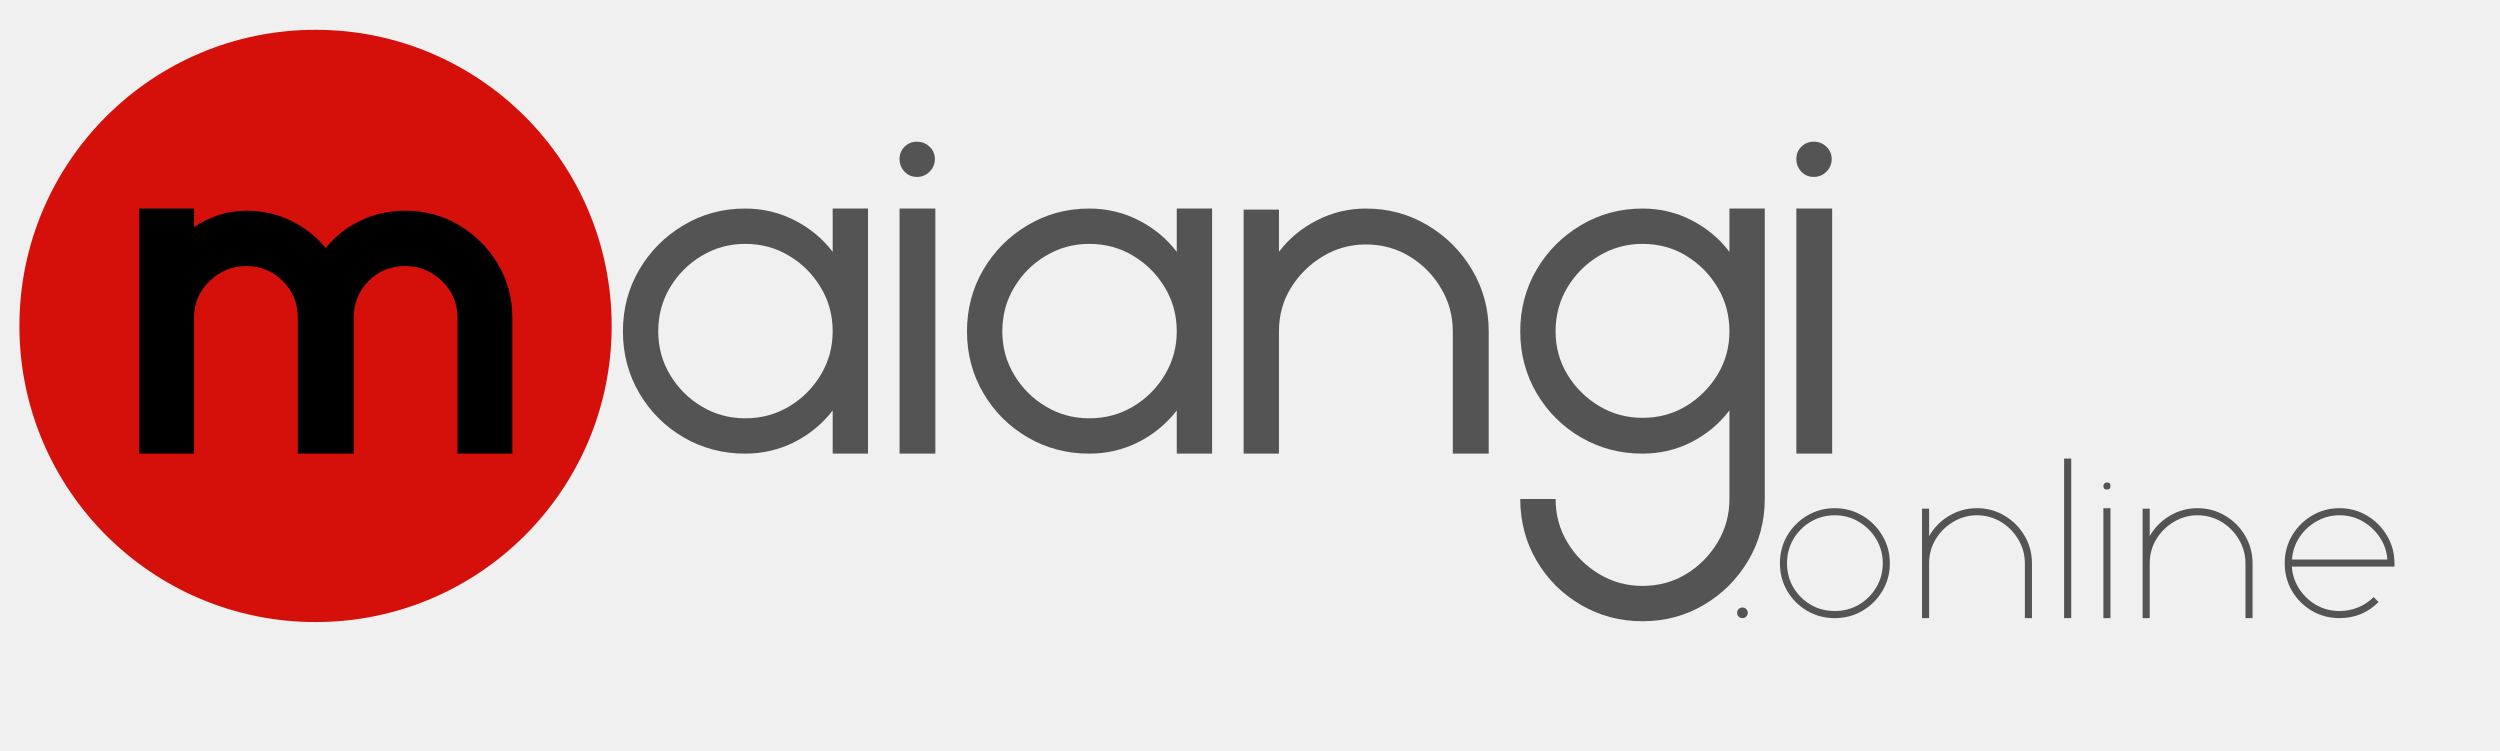
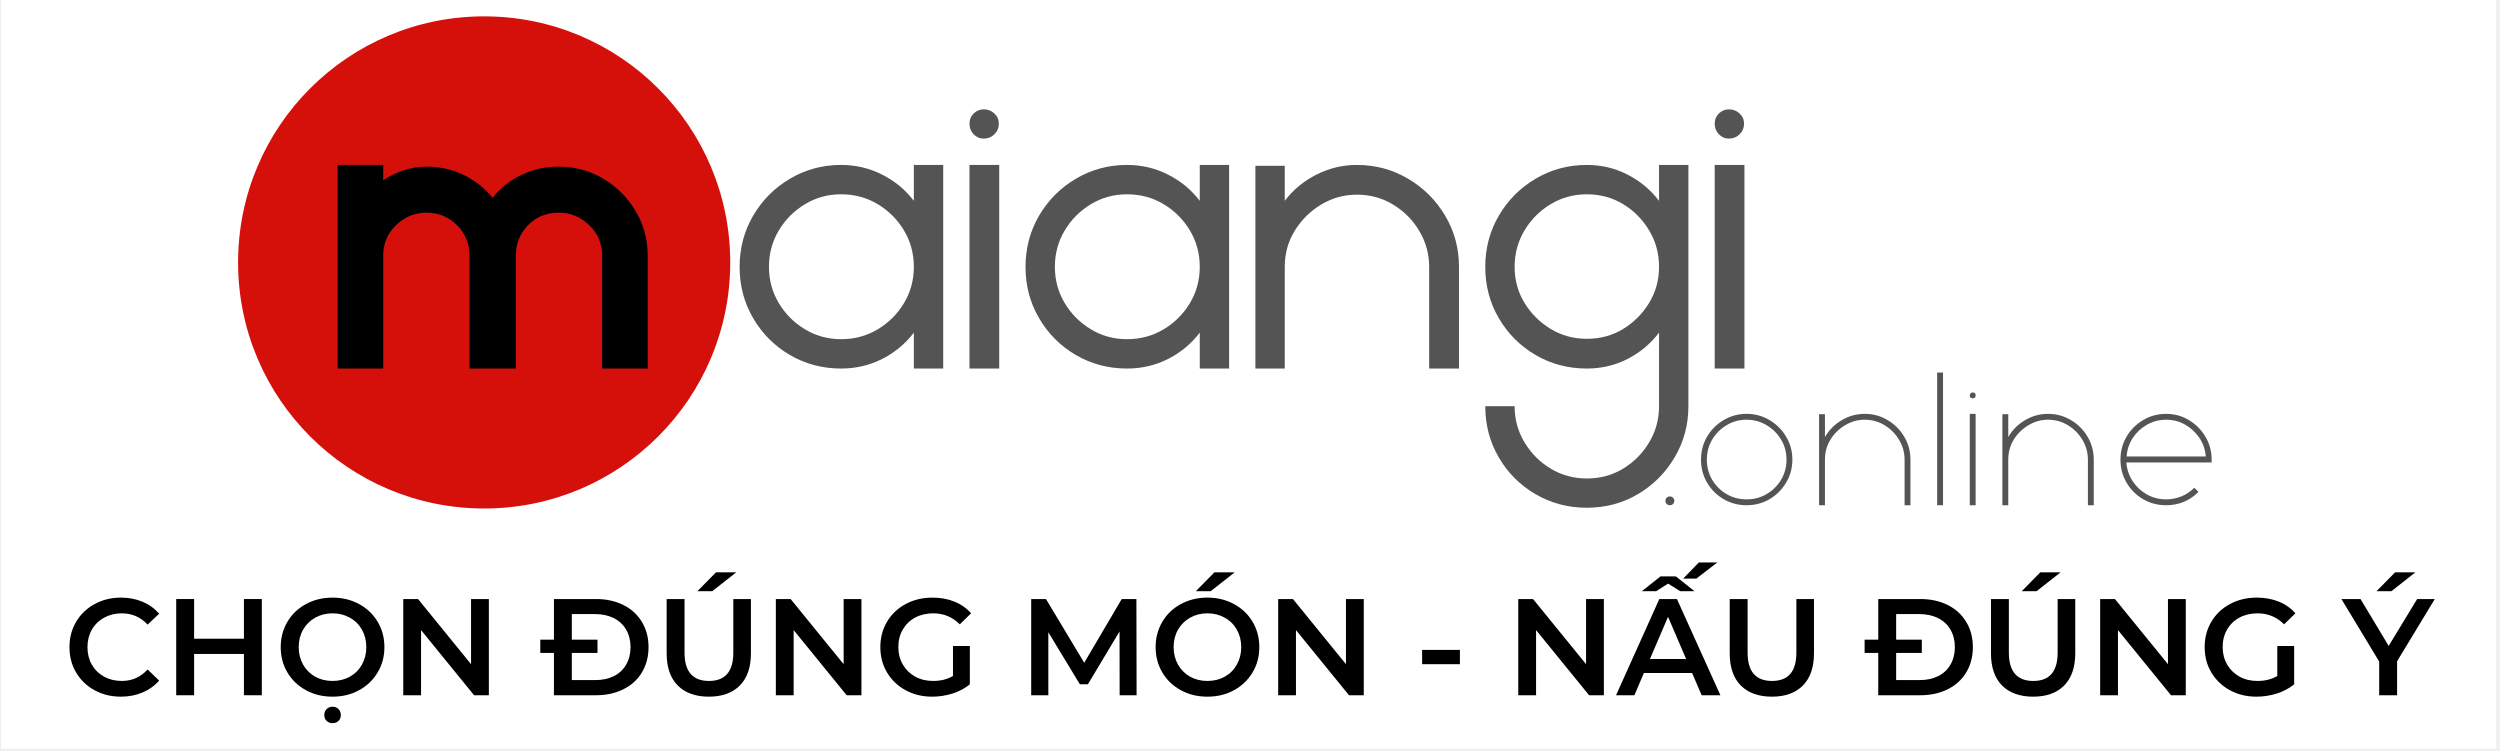
<svg xmlns="http://www.w3.org/2000/svg" width="550" zoomAndPan="magnify" viewBox="0 0 412.5 123.75" height="165" preserveAspectRatio="xMidYMid meet" version="1.0">
  <defs>
    <g />
-     <clipPath id="7dcac42379">
-       <path d="M 0.203 0.918 L 97.977 0.918 L 97.977 98.691 L 0.203 98.691 Z M 0.203 0.918 " clip-rule="nonzero" />
+     <clipPath id="c93ada3347">
+       <path d="M 0.168 0 L 411.836 0 L 411.836 123.5 L 0.168 123.5 Z M 0.168 0 " clip-rule="nonzero" />
    </clipPath>
-     <clipPath id="c4f050936b">
-       <rect x="0" width="397" y="0" height="109" />
+     <clipPath id="366bb6f603">
+       <path d="M 0.285 0.699 L 81.531 0.699 L 81.531 81.945 L 0.285 81.945 Z M 0.285 0.699 " clip-rule="nonzero" />
+     </clipPath>
+     <clipPath id="1cf67e7ee1">
+       <rect x="0" width="330" y="0" height="90" />
    </clipPath>
  </defs>
-   <g transform="matrix(1, 0, 0, 1, 3, 4)">
-     <g clip-path="url(#c4f050936b)">
-       <g clip-path="url(#7dcac42379)">
-         <path fill="#d5100a" d="M 49.066 0.918 C 22.07 0.918 0.203 22.785 0.203 49.781 C 0.203 76.773 22.07 98.641 49.066 98.641 C 76.059 98.641 97.926 76.773 97.926 49.781 C 97.926 22.785 76.059 0.918 49.066 0.918 Z M 49.066 0.918 " fill-opacity="1" fill-rule="nonzero" />
-       </g>
-       <g fill="#545454" fill-opacity="1">
-         <g transform="translate(282.4532, 97.99037)">
-           <g>
-             <path d="M 1.172 -0.891 C 1.172 -1.129 1.254 -1.332 1.422 -1.5 C 1.586 -1.664 1.801 -1.75 2.062 -1.75 C 2.301 -1.75 2.504 -1.664 2.672 -1.5 C 2.836 -1.332 2.922 -1.129 2.922 -0.891 C 2.922 -0.629 2.836 -0.414 2.672 -0.25 C 2.504 -0.082 2.301 0 2.062 0 C 1.801 0 1.586 -0.082 1.422 -0.25 C 1.254 -0.414 1.172 -0.629 1.172 -0.891 Z M 1.172 -0.891 " />
-           </g>
-         </g>
-       </g>
-       <g fill="#545454" fill-opacity="1">
-         <g transform="translate(289.5147, 97.99037)">
-           <g>
-             <path d="M 10.219 -18.141 C 11.883 -18.141 13.406 -17.727 14.781 -16.906 C 16.164 -16.094 17.266 -14.992 18.078 -13.609 C 18.898 -12.234 19.312 -10.711 19.312 -9.047 C 19.312 -7.379 18.898 -5.859 18.078 -4.484 C 17.266 -3.109 16.164 -2.016 14.781 -1.203 C 13.406 -0.398 11.883 0 10.219 0 C 8.551 0 7.031 -0.398 5.656 -1.203 C 4.281 -2.016 3.188 -3.109 2.375 -4.484 C 1.57 -5.859 1.172 -7.379 1.172 -9.047 C 1.172 -10.711 1.57 -12.234 2.375 -13.609 C 3.188 -14.992 4.281 -16.094 5.656 -16.906 C 7.031 -17.727 8.551 -18.141 10.219 -18.141 Z M 10.219 -1.172 C 11.676 -1.172 13.004 -1.52 14.203 -2.219 C 15.398 -2.926 16.352 -3.875 17.062 -5.062 C 17.781 -6.258 18.141 -7.586 18.141 -9.047 C 18.141 -10.504 17.781 -11.832 17.062 -13.031 C 16.352 -14.227 15.398 -15.18 14.203 -15.891 C 13.004 -16.609 11.676 -16.969 10.219 -16.969 C 8.758 -16.969 7.43 -16.609 6.234 -15.891 C 5.047 -15.18 4.098 -14.227 3.391 -13.031 C 2.691 -11.832 2.344 -10.504 2.344 -9.047 C 2.344 -7.586 2.691 -6.258 3.391 -5.062 C 4.098 -3.875 5.047 -2.926 6.234 -2.219 C 7.43 -1.52 8.758 -1.172 10.219 -1.172 Z M 10.219 -1.172 " />
-           </g>
-         </g>
-       </g>
-       <g fill="#545454" fill-opacity="1">
-         <g transform="translate(312.9612, 97.99037)">
-           <g>
-             <path d="M 10.219 -18.141 C 11.883 -18.141 13.406 -17.727 14.781 -16.906 C 16.164 -16.094 17.266 -14.992 18.078 -13.609 C 18.898 -12.234 19.312 -10.711 19.312 -9.047 L 19.312 0 L 18.141 0 L 18.141 -9.047 C 18.141 -10.453 17.781 -11.758 17.062 -12.969 C 16.352 -14.176 15.398 -15.145 14.203 -15.875 C 13.004 -16.602 11.676 -16.969 10.219 -16.969 C 8.844 -16.969 7.551 -16.609 6.344 -15.891 C 5.133 -15.18 4.164 -14.227 3.438 -13.031 C 2.707 -11.832 2.344 -10.504 2.344 -9.047 L 2.344 0 L 1.172 0 L 1.172 -18.062 L 2.344 -18.062 L 2.344 -13.531 C 3.145 -14.938 4.25 -16.055 5.656 -16.891 C 7.062 -17.723 8.582 -18.141 10.219 -18.141 Z M 10.219 -18.141 " />
-           </g>
-         </g>
-       </g>
-       <g fill="#545454" fill-opacity="1">
-         <g transform="translate(336.4076, 97.99037)">
-           <g>
-             <path d="M 2.344 -26.328 L 2.344 0 L 1.172 0 L 1.172 -26.328 Z M 2.344 -26.328 " />
-           </g>
-         </g>
-       </g>
-       <g fill="#545454" fill-opacity="1">
-         <g transform="translate(342.884, 97.99037)">
-           <g>
-             <path d="M 1.172 0 L 1.172 -18.141 L 2.344 -18.141 L 2.344 0 Z M 1.75 -21.219 C 1.363 -21.219 1.172 -21.414 1.172 -21.812 C 1.172 -21.969 1.227 -22.102 1.344 -22.219 C 1.457 -22.332 1.594 -22.391 1.75 -22.391 C 2.145 -22.391 2.344 -22.195 2.344 -21.812 C 2.344 -21.414 2.145 -21.219 1.75 -21.219 Z M 1.75 -21.219 " />
-           </g>
-         </g>
-       </g>
-       <g fill="#545454" fill-opacity="1">
-         <g transform="translate(349.3604, 97.99037)">
-           <g>
-             <path d="M 10.219 -18.141 C 11.883 -18.141 13.406 -17.727 14.781 -16.906 C 16.164 -16.094 17.266 -14.992 18.078 -13.609 C 18.898 -12.234 19.312 -10.711 19.312 -9.047 L 19.312 0 L 18.141 0 L 18.141 -9.047 C 18.141 -10.453 17.781 -11.758 17.062 -12.969 C 16.352 -14.176 15.398 -15.145 14.203 -15.875 C 13.004 -16.602 11.676 -16.969 10.219 -16.969 C 8.844 -16.969 7.551 -16.609 6.344 -15.891 C 5.133 -15.18 4.164 -14.227 3.438 -13.031 C 2.707 -11.832 2.344 -10.504 2.344 -9.047 L 2.344 0 L 1.172 0 L 1.172 -18.062 L 2.344 -18.062 L 2.344 -13.531 C 3.145 -14.938 4.25 -16.055 5.656 -16.891 C 7.062 -17.723 8.582 -18.141 10.219 -18.141 Z M 10.219 -18.141 " />
-           </g>
-         </g>
-       </g>
-       <g fill="#545454" fill-opacity="1">
-         <g transform="translate(372.8069, 97.99037)">
-           <g>
-             <path d="M 10.219 -18.141 C 11.883 -18.141 13.398 -17.727 14.766 -16.906 C 16.129 -16.094 17.223 -14.992 18.047 -13.609 C 18.867 -12.234 19.281 -10.711 19.281 -9.047 L 19.281 -8.5 L 2.344 -8.5 C 2.445 -7.125 2.863 -5.883 3.594 -4.781 C 4.32 -3.676 5.266 -2.797 6.422 -2.141 C 7.578 -1.492 8.844 -1.172 10.219 -1.172 C 11.258 -1.172 12.266 -1.363 13.234 -1.75 C 14.211 -2.145 15.082 -2.719 15.844 -3.469 L 16.656 -2.656 C 14.883 -0.883 12.738 0 10.219 0 C 8.551 0 7.031 -0.398 5.656 -1.203 C 4.281 -2.016 3.188 -3.109 2.375 -4.484 C 1.57 -5.859 1.172 -7.379 1.172 -9.047 C 1.172 -10.711 1.57 -12.234 2.375 -13.609 C 3.188 -14.992 4.281 -16.094 5.656 -16.906 C 7.031 -17.727 8.551 -18.141 10.219 -18.141 Z M 10.219 -16.969 C 8.863 -16.969 7.609 -16.641 6.453 -15.984 C 5.297 -15.336 4.352 -14.469 3.625 -13.375 C 2.895 -12.289 2.477 -11.055 2.375 -9.672 L 18.109 -9.672 C 18.004 -11.055 17.578 -12.289 16.828 -13.375 C 16.086 -14.469 15.145 -15.336 14 -15.984 C 12.863 -16.641 11.602 -16.969 10.219 -16.969 Z M 10.219 -16.969 " />
+   <g clip-path="url(#c93ada3347)">
+     <path fill="#ffffff" d="M 0.168 0 L 411.836 0 L 411.836 123.5 L 0.168 123.5 Z M 0.168 0 " fill-opacity="1" fill-rule="nonzero" />
+     <path fill="#ffffff" d="M 0.168 0 L 411.836 0 L 411.836 123.5 L 0.168 123.5 Z M 0.168 0 " fill-opacity="1" fill-rule="nonzero" />
+   </g>
+   <g transform="matrix(1, 0, 0, 1, 39, 2)">
+     <g clip-path="url(#1cf67e7ee1)">
+       <g clip-path="url(#366bb6f603)">
+         <path fill="#d5100a" d="M 40.887 0.699 C 18.453 0.699 0.285 18.867 0.285 41.301 C 0.285 63.734 18.453 81.902 40.887 81.902 C 63.32 81.902 81.488 63.734 81.488 41.301 C 81.488 18.867 63.32 0.699 40.887 0.699 Z M 40.887 0.699 " fill-opacity="1" fill-rule="nonzero" />
+       </g>
+       <g fill="#545454" fill-opacity="1">
+         <g transform="translate(234.8267, 81.36345)">
+           <g>
+             <path d="M 0.969 -0.75 C 0.969 -0.938 1.035 -1.098 1.172 -1.234 C 1.316 -1.379 1.5 -1.453 1.719 -1.453 C 1.914 -1.453 2.082 -1.379 2.219 -1.234 C 2.363 -1.098 2.438 -0.938 2.438 -0.75 C 2.438 -0.531 2.363 -0.348 2.219 -0.203 C 2.082 -0.066 1.914 0 1.719 0 C 1.5 0 1.316 -0.066 1.172 -0.203 C 1.035 -0.348 0.969 -0.531 0.969 -0.75 Z M 0.969 -0.75 " />
+           </g>
+         </g>
+       </g>
+       <g fill="#545454" fill-opacity="1">
+         <g transform="translate(240.6947, 81.36345)">
+           <g>
+             <path d="M 8.5 -15.078 C 9.875 -15.078 11.133 -14.734 12.281 -14.047 C 13.426 -13.367 14.336 -12.457 15.016 -11.312 C 15.703 -10.164 16.047 -8.898 16.047 -7.516 C 16.047 -6.141 15.703 -4.879 15.016 -3.734 C 14.336 -2.586 13.426 -1.676 12.281 -1 C 11.133 -0.332 9.875 0 8.5 0 C 7.113 0 5.848 -0.332 4.703 -1 C 3.555 -1.676 2.645 -2.586 1.969 -3.734 C 1.301 -4.879 0.969 -6.141 0.969 -7.516 C 0.969 -8.898 1.301 -10.164 1.969 -11.312 C 2.645 -12.457 3.555 -13.367 4.703 -14.047 C 5.848 -14.734 7.113 -15.078 8.5 -15.078 Z M 8.5 -0.969 C 9.707 -0.969 10.805 -1.258 11.797 -1.844 C 12.797 -2.426 13.594 -3.211 14.188 -4.203 C 14.781 -5.203 15.078 -6.305 15.078 -7.516 C 15.078 -8.734 14.781 -9.836 14.188 -10.828 C 13.594 -11.816 12.797 -12.609 11.797 -13.203 C 10.805 -13.805 9.707 -14.109 8.5 -14.109 C 7.281 -14.109 6.176 -13.805 5.188 -13.203 C 4.195 -12.609 3.406 -11.816 2.812 -10.828 C 2.227 -9.836 1.938 -8.734 1.938 -7.516 C 1.938 -6.305 2.227 -5.203 2.812 -4.203 C 3.406 -3.211 4.195 -2.426 5.188 -1.844 C 6.176 -1.258 7.281 -0.969 8.5 -0.969 Z M 8.5 -0.969 " />
+           </g>
+         </g>
+       </g>
+       <g fill="#545454" fill-opacity="1">
+         <g transform="translate(260.1782, 81.36345)">
+           <g>
+             <path d="M 8.5 -15.078 C 9.875 -15.078 11.133 -14.734 12.281 -14.047 C 13.426 -13.367 14.336 -12.457 15.016 -11.312 C 15.703 -10.164 16.047 -8.898 16.047 -7.516 L 16.047 0 L 15.078 0 L 15.078 -7.516 C 15.078 -8.68 14.781 -9.766 14.188 -10.766 C 13.594 -11.773 12.797 -12.582 11.797 -13.188 C 10.805 -13.801 9.707 -14.109 8.5 -14.109 C 7.352 -14.109 6.273 -13.805 5.266 -13.203 C 4.266 -12.609 3.457 -11.816 2.844 -10.828 C 2.238 -9.836 1.938 -8.734 1.938 -7.516 L 1.938 0 L 0.969 0 L 0.969 -15.016 L 1.938 -15.016 L 1.938 -11.25 C 2.613 -12.414 3.535 -13.344 4.703 -14.031 C 5.867 -14.727 7.133 -15.078 8.5 -15.078 Z M 8.5 -15.078 " />
+           </g>
+         </g>
+       </g>
+       <g fill="#545454" fill-opacity="1">
+         <g transform="translate(279.6617, 81.36345)">
+           <g>
+             <path d="M 1.938 -21.891 L 1.938 0 L 0.969 0 L 0.969 -21.891 Z M 1.938 -21.891 " />
+           </g>
+         </g>
+       </g>
+       <g fill="#545454" fill-opacity="1">
+         <g transform="translate(285.0435, 81.36345)">
+           <g>
+             <path d="M 0.969 0 L 0.969 -15.078 L 1.938 -15.078 L 1.938 0 Z M 1.453 -17.641 C 1.129 -17.641 0.969 -17.801 0.969 -18.125 C 0.969 -18.25 1.016 -18.359 1.109 -18.453 C 1.211 -18.555 1.328 -18.609 1.453 -18.609 C 1.773 -18.609 1.938 -18.445 1.938 -18.125 C 1.938 -17.801 1.773 -17.641 1.453 -17.641 Z M 1.453 -17.641 " />
+           </g>
+         </g>
+       </g>
+       <g fill="#545454" fill-opacity="1">
+         <g transform="translate(290.4253, 81.36345)">
+           <g>
+             <path d="M 8.5 -15.078 C 9.875 -15.078 11.133 -14.734 12.281 -14.047 C 13.426 -13.367 14.336 -12.457 15.016 -11.312 C 15.703 -10.164 16.047 -8.898 16.047 -7.516 L 16.047 0 L 15.078 0 L 15.078 -7.516 C 15.078 -8.68 14.781 -9.766 14.188 -10.766 C 13.594 -11.773 12.797 -12.582 11.797 -13.188 C 10.805 -13.801 9.707 -14.109 8.5 -14.109 C 7.352 -14.109 6.273 -13.805 5.266 -13.203 C 4.266 -12.609 3.457 -11.816 2.844 -10.828 C 2.238 -9.836 1.938 -8.734 1.938 -7.516 L 1.938 0 L 0.969 0 L 0.969 -15.016 L 1.938 -15.016 L 1.938 -11.25 C 2.613 -12.414 3.535 -13.344 4.703 -14.031 C 5.867 -14.727 7.133 -15.078 8.5 -15.078 Z M 8.5 -15.078 " />
+           </g>
+         </g>
+       </g>
+       <g fill="#545454" fill-opacity="1">
+         <g transform="translate(309.9088, 81.36345)">
+           <g>
+             <path d="M 8.5 -15.078 C 9.875 -15.078 11.129 -14.734 12.266 -14.047 C 13.398 -13.367 14.305 -12.457 14.984 -11.312 C 15.672 -10.164 16.016 -8.898 16.016 -7.516 L 16.016 -7.062 L 1.938 -7.062 C 2.031 -5.914 2.379 -4.883 2.984 -3.969 C 3.586 -3.051 4.367 -2.32 5.328 -1.781 C 6.297 -1.238 7.352 -0.969 8.5 -0.969 C 9.363 -0.969 10.195 -1.129 11 -1.453 C 11.812 -1.773 12.531 -2.254 13.156 -2.891 L 13.844 -2.203 C 12.375 -0.734 10.594 0 8.5 0 C 7.113 0 5.848 -0.332 4.703 -1 C 3.555 -1.676 2.645 -2.586 1.969 -3.734 C 1.301 -4.879 0.969 -6.141 0.969 -7.516 C 0.969 -8.898 1.301 -10.164 1.969 -11.312 C 2.645 -12.457 3.555 -13.367 4.703 -14.047 C 5.848 -14.734 7.113 -15.078 8.5 -15.078 Z M 8.5 -14.109 C 7.375 -14.109 6.328 -13.836 5.359 -13.297 C 4.398 -12.754 3.617 -12.031 3.016 -11.125 C 2.41 -10.219 2.066 -9.191 1.984 -8.047 L 15.047 -8.047 C 14.953 -9.191 14.598 -10.219 13.984 -11.125 C 13.367 -12.031 12.586 -12.754 11.641 -13.297 C 10.691 -13.836 9.645 -14.109 8.5 -14.109 Z M 8.5 -14.109 " />
          </g>
        </g>
      </g>
      <g fill="#000000" fill-opacity="1">
-         <g transform="translate(17.36138, 70.84861)">
-           <g>
-             <path d="M 46.516 -40.078 C 49.766 -40.078 52.723 -39.281 55.391 -37.688 C 58.055 -36.094 60.188 -33.961 61.781 -31.297 C 63.375 -28.629 64.172 -25.676 64.172 -22.438 L 64.172 0 L 55.125 0 L 55.125 -22.438 C 55.125 -24.812 54.27 -26.82 52.562 -28.469 C 50.852 -30.125 48.836 -30.953 46.516 -30.953 C 44.086 -30.953 42.062 -30.125 40.438 -28.469 C 38.812 -26.82 38 -24.812 38 -22.438 L 38 0 L 28.781 0 L 28.781 -22.438 C 28.781 -24.812 27.953 -26.82 26.297 -28.469 C 24.648 -30.125 22.641 -30.953 20.266 -30.953 C 17.941 -30.953 15.926 -30.125 14.219 -28.469 C 12.508 -26.82 11.656 -24.812 11.656 -22.438 L 11.656 0 L 2.609 0 L 2.609 -40.438 L 11.656 -40.438 L 11.656 -37.391 C 12.875 -38.203 14.207 -38.852 15.656 -39.344 C 17.102 -39.832 18.641 -40.078 20.266 -40.078 C 22.93 -40.078 25.395 -39.523 27.656 -38.422 C 29.914 -37.328 31.828 -35.82 33.391 -33.906 C 34.898 -35.82 36.797 -37.328 39.078 -38.422 C 41.367 -39.523 43.848 -40.078 46.516 -40.078 Z M 46.516 -40.078 " />
-           </g>
-         </g>
-       </g>
-       <g fill="#545454" fill-opacity="1">
-         <g transform="translate(84.13175, 70.84861)">
+         <g transform="translate(14.54075, 58.8092)">
+           <g>
+             <path d="M 38.656 -33.312 C 41.352 -33.312 43.805 -32.645 46.016 -31.312 C 48.234 -29.988 50.004 -28.219 51.328 -26 C 52.66 -23.789 53.328 -21.336 53.328 -18.641 L 53.328 0 L 45.812 0 L 45.812 -18.641 C 45.812 -20.617 45.098 -22.289 43.672 -23.656 C 42.254 -25.031 40.582 -25.719 38.656 -25.719 C 36.633 -25.719 34.945 -25.031 33.594 -23.656 C 32.25 -22.289 31.578 -20.617 31.578 -18.641 L 31.578 0 L 23.922 0 L 23.922 -18.641 C 23.922 -20.617 23.234 -22.289 21.859 -23.656 C 20.484 -25.031 18.805 -25.719 16.828 -25.719 C 14.898 -25.719 13.227 -25.031 11.812 -23.656 C 10.395 -22.289 9.688 -20.617 9.688 -18.641 L 9.688 0 L 2.172 0 L 2.172 -33.594 L 9.688 -33.594 L 9.688 -31.062 C 10.695 -31.738 11.801 -32.281 13 -32.688 C 14.207 -33.102 15.484 -33.312 16.828 -33.312 C 19.047 -33.312 21.094 -32.852 22.969 -31.938 C 24.852 -31.02 26.445 -29.766 27.75 -28.172 C 29 -29.766 30.57 -31.02 32.469 -31.938 C 34.375 -32.852 36.438 -33.312 38.656 -33.312 Z M 38.656 -33.312 " />
+           </g>
+         </g>
+       </g>
+       <g fill="#545454" fill-opacity="1">
+         <g transform="translate(70.02559, 58.8092)">
          <g />
        </g>
      </g>
      <g fill="#545454" fill-opacity="1">
-         <g transform="translate(97.17284, 70.84861)">
-           <g>
-             <path d="M 37.219 -40.438 L 43.047 -40.438 L 43.047 0 L 37.219 0 L 37.219 -7.125 C 35.531 -4.926 33.426 -3.188 30.906 -1.906 C 28.383 -0.633 25.676 0 22.781 0 C 19.07 0 15.68 -0.895 12.609 -2.688 C 9.535 -4.488 7.098 -6.926 5.297 -10 C 3.504 -13.07 2.609 -16.461 2.609 -20.172 C 2.609 -23.879 3.504 -27.27 5.297 -30.344 C 7.098 -33.414 9.535 -35.863 12.609 -37.688 C 15.68 -39.52 19.07 -40.438 22.781 -40.438 C 25.676 -40.438 28.383 -39.797 30.906 -38.516 C 33.426 -37.242 35.531 -35.504 37.219 -33.297 Z M 22.781 -5.828 C 25.445 -5.828 27.863 -6.477 30.031 -7.781 C 32.207 -9.082 33.945 -10.82 35.25 -13 C 36.562 -15.176 37.219 -17.566 37.219 -20.172 C 37.219 -22.836 36.562 -25.254 35.25 -27.422 C 33.945 -29.598 32.207 -31.336 30.031 -32.641 C 27.863 -33.953 25.445 -34.609 22.781 -34.609 C 20.176 -34.609 17.785 -33.953 15.609 -32.641 C 13.43 -31.336 11.691 -29.598 10.391 -27.422 C 9.086 -25.254 8.438 -22.836 8.438 -20.172 C 8.438 -17.566 9.086 -15.176 10.391 -13 C 11.691 -10.82 13.43 -9.082 15.609 -7.781 C 17.785 -6.477 20.176 -5.828 22.781 -5.828 Z M 22.781 -5.828 " />
-           </g>
-         </g>
-       </g>
-       <g fill="#545454" fill-opacity="1">
-         <g transform="translate(142.8166, 70.84861)">
-           <g>
-             <path d="M 5.484 -45.656 C 4.672 -45.656 3.988 -45.941 3.438 -46.516 C 2.883 -47.098 2.609 -47.797 2.609 -48.609 C 2.609 -49.422 2.883 -50.098 3.438 -50.641 C 3.988 -51.191 4.672 -51.469 5.484 -51.469 C 6.297 -51.469 6.988 -51.191 7.562 -50.641 C 8.145 -50.098 8.438 -49.422 8.438 -48.609 C 8.438 -47.797 8.145 -47.098 7.562 -46.516 C 6.988 -45.941 6.297 -45.656 5.484 -45.656 Z M 8.516 -40.438 L 8.516 0 L 2.609 0 L 2.609 -40.438 Z M 8.516 -40.438 " />
-           </g>
-         </g>
-       </g>
-       <g fill="#545454" fill-opacity="1">
-         <g transform="translate(153.945, 70.84861)">
-           <g>
-             <path d="M 37.219 -40.438 L 43.047 -40.438 L 43.047 0 L 37.219 0 L 37.219 -7.125 C 35.531 -4.926 33.426 -3.188 30.906 -1.906 C 28.383 -0.633 25.676 0 22.781 0 C 19.07 0 15.68 -0.895 12.609 -2.688 C 9.535 -4.488 7.098 -6.926 5.297 -10 C 3.504 -13.07 2.609 -16.461 2.609 -20.172 C 2.609 -23.879 3.504 -27.27 5.297 -30.344 C 7.098 -33.414 9.535 -35.863 12.609 -37.688 C 15.68 -39.52 19.07 -40.438 22.781 -40.438 C 25.676 -40.438 28.383 -39.797 30.906 -38.516 C 33.426 -37.242 35.531 -35.504 37.219 -33.297 Z M 22.781 -5.828 C 25.445 -5.828 27.863 -6.477 30.031 -7.781 C 32.207 -9.082 33.945 -10.82 35.25 -13 C 36.562 -15.176 37.219 -17.566 37.219 -20.172 C 37.219 -22.836 36.562 -25.254 35.25 -27.422 C 33.945 -29.598 32.207 -31.336 30.031 -32.641 C 27.863 -33.953 25.445 -34.609 22.781 -34.609 C 20.176 -34.609 17.785 -33.953 15.609 -32.641 C 13.43 -31.336 11.691 -29.598 10.391 -27.422 C 9.086 -25.254 8.438 -22.836 8.438 -20.172 C 8.438 -17.566 9.086 -15.176 10.391 -13 C 11.691 -10.82 13.43 -9.082 15.609 -7.781 C 17.785 -6.477 20.176 -5.828 22.781 -5.828 Z M 22.781 -5.828 " />
-           </g>
-         </g>
-       </g>
-       <g fill="#545454" fill-opacity="1">
-         <g transform="translate(199.5888, 70.84861)">
-           <g>
-             <path d="M 22.781 -40.438 C 26.488 -40.438 29.879 -39.52 32.953 -37.688 C 36.023 -35.863 38.473 -33.414 40.297 -30.344 C 42.129 -27.27 43.047 -23.879 43.047 -20.172 L 43.047 0 L 37.125 0 L 37.125 -20.172 C 37.125 -22.723 36.484 -25.082 35.203 -27.25 C 33.93 -29.426 32.207 -31.18 30.031 -32.516 C 27.863 -33.848 25.445 -34.516 22.781 -34.516 C 20.227 -34.516 17.863 -33.863 15.688 -32.562 C 13.52 -31.258 11.77 -29.535 10.438 -27.391 C 9.102 -25.242 8.438 -22.836 8.438 -20.172 L 8.438 0 L 2.609 0 L 2.609 -40.266 L 8.438 -40.266 L 8.438 -33.297 C 10.113 -35.504 12.211 -37.242 14.734 -38.516 C 17.254 -39.797 19.938 -40.438 22.781 -40.438 Z M 22.781 -40.438 " />
-           </g>
-         </g>
-       </g>
-       <g fill="#545454" fill-opacity="1">
-         <g transform="translate(245.2326, 70.84861)">
-           <g>
-             <path d="M 37.125 -40.438 L 42.953 -40.438 L 42.953 7.484 C 42.953 11.191 42.039 14.582 40.219 17.656 C 38.395 20.727 35.957 23.16 32.906 24.953 C 29.863 26.754 26.488 27.656 22.781 27.656 C 19.07 27.656 15.68 26.754 12.609 24.953 C 9.535 23.16 7.098 20.727 5.297 17.656 C 3.504 14.582 2.609 11.191 2.609 7.484 L 8.438 7.484 C 8.438 10.086 9.086 12.473 10.391 14.641 C 11.691 16.816 13.43 18.555 15.609 19.859 C 17.785 21.172 20.176 21.828 22.781 21.828 C 25.445 21.828 27.852 21.172 30 19.859 C 32.145 18.555 33.867 16.816 35.172 14.641 C 36.473 12.473 37.125 10.086 37.125 7.484 L 37.125 -7.125 C 35.445 -4.926 33.359 -3.188 30.859 -1.906 C 28.367 -0.633 25.676 0 22.781 0 C 19.07 0 15.68 -0.895 12.609 -2.688 C 9.535 -4.488 7.098 -6.926 5.297 -10 C 3.504 -13.07 2.609 -16.461 2.609 -20.172 C 2.609 -23.879 3.504 -27.27 5.297 -30.344 C 7.098 -33.414 9.535 -35.863 12.609 -37.688 C 15.68 -39.52 19.07 -40.438 22.781 -40.438 C 25.676 -40.438 28.367 -39.797 30.859 -38.516 C 33.359 -37.242 35.445 -35.504 37.125 -33.297 Z M 22.781 -5.906 C 25.445 -5.906 27.852 -6.555 30 -7.859 C 32.145 -9.172 33.867 -10.898 35.172 -13.047 C 36.473 -15.191 37.125 -17.566 37.125 -20.172 C 37.125 -22.836 36.473 -25.254 35.172 -27.422 C 33.867 -29.598 32.145 -31.336 30 -32.641 C 27.852 -33.953 25.445 -34.609 22.781 -34.609 C 20.176 -34.609 17.785 -33.953 15.609 -32.641 C 13.43 -31.336 11.691 -29.598 10.391 -27.422 C 9.086 -25.254 8.438 -22.836 8.438 -20.172 C 8.438 -17.566 9.086 -15.191 10.391 -13.047 C 11.691 -10.898 13.43 -9.172 15.609 -7.859 C 17.785 -6.555 20.176 -5.906 22.781 -5.906 Z M 22.781 -5.906 " />
-           </g>
-         </g>
-       </g>
-       <g fill="#545454" fill-opacity="1">
-         <g transform="translate(290.7895, 70.84861)">
-           <g>
-             <path d="M 5.484 -45.656 C 4.672 -45.656 3.988 -45.941 3.438 -46.516 C 2.883 -47.098 2.609 -47.797 2.609 -48.609 C 2.609 -49.422 2.883 -50.098 3.438 -50.641 C 3.988 -51.191 4.672 -51.469 5.484 -51.469 C 6.297 -51.469 6.988 -51.191 7.562 -50.641 C 8.145 -50.098 8.438 -49.422 8.438 -48.609 C 8.438 -47.797 8.145 -47.098 7.562 -46.516 C 6.988 -45.941 6.297 -45.656 5.484 -45.656 Z M 8.516 -40.438 L 8.516 0 L 2.609 0 L 2.609 -40.438 Z M 8.516 -40.438 " />
-           </g>
-         </g>
+         <g transform="translate(80.86247, 58.8092)">
+           <g>
+             <path d="M 30.922 -33.594 L 35.766 -33.594 L 35.766 0 L 30.922 0 L 30.922 -5.922 C 29.523 -4.086 27.781 -2.641 25.688 -1.578 C 23.594 -0.523 21.336 0 18.922 0 C 15.848 0 13.031 -0.742 10.469 -2.234 C 7.914 -3.734 5.895 -5.758 4.406 -8.312 C 2.914 -10.863 2.172 -13.68 2.172 -16.766 C 2.172 -19.848 2.914 -22.664 4.406 -25.219 C 5.895 -27.77 7.914 -29.801 10.469 -31.312 C 13.031 -32.832 15.848 -33.594 18.922 -33.594 C 21.336 -33.594 23.594 -33.062 25.688 -32 C 27.781 -30.945 29.523 -29.504 30.922 -27.672 Z M 18.922 -4.844 C 21.141 -4.844 23.148 -5.383 24.953 -6.469 C 26.766 -7.551 28.211 -8.992 29.297 -10.797 C 30.379 -12.609 30.922 -14.598 30.922 -16.766 C 30.922 -18.973 30.379 -20.977 29.297 -22.781 C 28.211 -24.594 26.766 -26.039 24.953 -27.125 C 23.148 -28.207 21.141 -28.75 18.922 -28.75 C 16.754 -28.75 14.77 -28.207 12.969 -27.125 C 11.164 -26.039 9.723 -24.594 8.641 -22.781 C 7.555 -20.977 7.016 -18.973 7.016 -16.766 C 7.016 -14.598 7.555 -12.609 8.641 -10.797 C 9.723 -8.992 11.164 -7.551 12.969 -6.469 C 14.77 -5.383 16.754 -4.844 18.922 -4.844 Z M 18.922 -4.844 " />
+           </g>
+         </g>
+       </g>
+       <g fill="#545454" fill-opacity="1">
+         <g transform="translate(118.7916, 58.8092)">
+           <g>
+             <path d="M 4.547 -37.938 C 3.879 -37.938 3.316 -38.176 2.859 -38.656 C 2.398 -39.133 2.172 -39.711 2.172 -40.391 C 2.172 -41.066 2.398 -41.629 2.859 -42.078 C 3.316 -42.535 3.879 -42.766 4.547 -42.766 C 5.223 -42.766 5.801 -42.535 6.281 -42.078 C 6.77 -41.629 7.016 -41.066 7.016 -40.391 C 7.016 -39.711 6.77 -39.133 6.281 -38.656 C 5.801 -38.176 5.223 -37.938 4.547 -37.938 Z M 7.078 -33.594 L 7.078 0 L 2.172 0 L 2.172 -33.594 Z M 7.078 -33.594 " />
+           </g>
+         </g>
+       </g>
+       <g fill="#545454" fill-opacity="1">
+         <g transform="translate(128.039, 58.8092)">
+           <g>
+             <path d="M 30.922 -33.594 L 35.766 -33.594 L 35.766 0 L 30.922 0 L 30.922 -5.922 C 29.523 -4.086 27.781 -2.641 25.688 -1.578 C 23.594 -0.523 21.336 0 18.922 0 C 15.848 0 13.031 -0.742 10.469 -2.234 C 7.914 -3.734 5.895 -5.758 4.406 -8.312 C 2.914 -10.863 2.172 -13.68 2.172 -16.766 C 2.172 -19.848 2.914 -22.664 4.406 -25.219 C 5.895 -27.77 7.914 -29.801 10.469 -31.312 C 13.031 -32.832 15.848 -33.594 18.922 -33.594 C 21.336 -33.594 23.594 -33.062 25.688 -32 C 27.781 -30.945 29.523 -29.504 30.922 -27.672 Z M 18.922 -4.844 C 21.141 -4.844 23.148 -5.383 24.953 -6.469 C 26.766 -7.551 28.211 -8.992 29.297 -10.797 C 30.379 -12.609 30.922 -14.598 30.922 -16.766 C 30.922 -18.973 30.379 -20.977 29.297 -22.781 C 28.211 -24.594 26.766 -26.039 24.953 -27.125 C 23.148 -28.207 21.141 -28.75 18.922 -28.75 C 16.754 -28.75 14.77 -28.207 12.969 -27.125 C 11.164 -26.039 9.723 -24.594 8.641 -22.781 C 7.555 -20.977 7.016 -18.973 7.016 -16.766 C 7.016 -14.598 7.555 -12.609 8.641 -10.797 C 9.723 -8.992 11.164 -7.551 12.969 -6.469 C 14.77 -5.383 16.754 -4.844 18.922 -4.844 Z M 18.922 -4.844 " />
+           </g>
+         </g>
+       </g>
+       <g fill="#545454" fill-opacity="1">
+         <g transform="translate(165.9681, 58.8092)">
+           <g>
+             <path d="M 18.922 -33.594 C 22.004 -33.594 24.82 -32.832 27.375 -31.312 C 29.938 -29.801 31.973 -27.77 33.484 -25.219 C 35.004 -22.664 35.766 -19.848 35.766 -16.766 L 35.766 0 L 30.844 0 L 30.844 -16.766 C 30.844 -18.879 30.312 -20.836 29.25 -22.641 C 28.195 -24.453 26.766 -25.91 24.953 -27.016 C 23.148 -28.129 21.141 -28.688 18.922 -28.688 C 16.805 -28.688 14.844 -28.145 13.031 -27.062 C 11.227 -25.977 9.773 -24.539 8.672 -22.75 C 7.566 -20.969 7.016 -18.973 7.016 -16.766 L 7.016 0 L 2.172 0 L 2.172 -33.453 L 7.016 -33.453 L 7.016 -27.672 C 8.41 -29.504 10.156 -30.945 12.25 -32 C 14.344 -33.062 16.566 -33.594 18.922 -33.594 Z M 18.922 -33.594 " />
+           </g>
+         </g>
+       </g>
+       <g fill="#545454" fill-opacity="1">
+         <g transform="translate(203.8972, 58.8092)">
+           <g>
+             <path d="M 30.844 -33.594 L 35.688 -33.594 L 35.688 6.219 C 35.688 9.301 34.926 12.117 33.406 14.672 C 31.895 17.223 29.875 19.242 27.344 20.734 C 24.812 22.223 22.004 22.969 18.922 22.969 C 15.848 22.969 13.031 22.223 10.469 20.734 C 7.914 19.242 5.895 17.223 4.406 14.672 C 2.914 12.117 2.172 9.301 2.172 6.219 L 7.016 6.219 C 7.016 8.383 7.555 10.367 8.641 12.172 C 9.723 13.984 11.164 15.43 12.969 16.516 C 14.77 17.598 16.754 18.141 18.922 18.141 C 21.141 18.141 23.141 17.598 24.922 16.516 C 26.703 15.43 28.133 13.984 29.219 12.172 C 30.301 10.367 30.844 8.383 30.844 6.219 L 30.844 -5.922 C 29.445 -4.086 27.711 -2.641 25.641 -1.578 C 23.578 -0.523 21.336 0 18.922 0 C 15.848 0 13.031 -0.742 10.469 -2.234 C 7.914 -3.734 5.895 -5.758 4.406 -8.312 C 2.914 -10.863 2.172 -13.68 2.172 -16.766 C 2.172 -19.848 2.914 -22.664 4.406 -25.219 C 5.895 -27.77 7.914 -29.801 10.469 -31.312 C 13.031 -32.832 15.848 -33.594 18.922 -33.594 C 21.336 -33.594 23.578 -33.062 25.641 -32 C 27.711 -30.945 29.445 -29.504 30.844 -27.672 Z M 18.922 -4.906 C 21.141 -4.906 23.141 -5.445 24.922 -6.531 C 26.703 -7.625 28.133 -9.062 29.219 -10.844 C 30.301 -12.625 30.844 -14.598 30.844 -16.766 C 30.844 -18.973 30.301 -20.977 29.219 -22.781 C 28.133 -24.594 26.703 -26.039 24.922 -27.125 C 23.141 -28.207 21.141 -28.75 18.922 -28.75 C 16.754 -28.75 14.77 -28.207 12.969 -27.125 C 11.164 -26.039 9.723 -24.594 8.641 -22.781 C 7.555 -20.977 7.016 -18.973 7.016 -16.766 C 7.016 -14.598 7.555 -12.625 8.641 -10.844 C 9.723 -9.062 11.164 -7.625 12.969 -6.531 C 14.77 -5.445 16.754 -4.906 18.922 -4.906 Z M 18.922 -4.906 " />
+           </g>
+         </g>
+       </g>
+       <g fill="#545454" fill-opacity="1">
+         <g transform="translate(241.754, 58.8092)">
+           <g>
+             <path d="M 4.547 -37.938 C 3.879 -37.938 3.316 -38.176 2.859 -38.656 C 2.398 -39.133 2.172 -39.711 2.172 -40.391 C 2.172 -41.066 2.398 -41.629 2.859 -42.078 C 3.316 -42.535 3.879 -42.766 4.547 -42.766 C 5.223 -42.766 5.801 -42.535 6.281 -42.078 C 6.77 -41.629 7.016 -41.066 7.016 -40.391 C 7.016 -39.711 6.77 -39.133 6.281 -38.656 C 5.801 -38.176 5.223 -37.938 4.547 -37.938 Z M 7.078 -33.594 L 7.078 0 L 2.172 0 L 2.172 -33.594 Z M 7.078 -33.594 " />
+           </g>
+         </g>
+       </g>
+     </g>
+   </g>
+   <g fill="#000000" fill-opacity="1">
+     <g transform="translate(10.46388, 114.7158)">
+       <g>
+         <path d="M 9.484 0.234 C 7.879 0.234 6.43 -0.117 5.141 -0.828 C 3.848 -1.535 2.832 -2.508 2.094 -3.75 C 1.363 -4.988 1 -6.383 1 -7.938 C 1 -9.5 1.367 -10.898 2.109 -12.141 C 2.848 -13.379 3.863 -14.348 5.156 -15.047 C 6.445 -15.754 7.895 -16.109 9.5 -16.109 C 10.801 -16.109 11.988 -15.879 13.062 -15.422 C 14.133 -14.973 15.047 -14.316 15.797 -13.453 L 13.891 -11.656 C 12.734 -12.895 11.316 -13.516 9.641 -13.516 C 8.555 -13.516 7.582 -13.273 6.719 -12.797 C 5.852 -12.328 5.176 -11.664 4.688 -10.812 C 4.207 -9.969 3.969 -9.008 3.969 -7.938 C 3.969 -6.863 4.207 -5.898 4.688 -5.047 C 5.176 -4.203 5.852 -3.539 6.719 -3.062 C 7.582 -2.594 8.555 -2.359 9.641 -2.359 C 11.316 -2.359 12.734 -2.988 13.891 -4.25 L 15.797 -2.422 C 15.047 -1.566 14.129 -0.91 13.047 -0.453 C 11.973 0.004 10.785 0.234 9.484 0.234 Z M 9.484 0.234 " />
+       </g>
+     </g>
+   </g>
+   <g fill="#000000" fill-opacity="1">
+     <g transform="translate(26.94991, 114.7158)">
+       <g>
+         <path d="M 16.25 -15.875 L 16.25 0 L 13.297 0 L 13.297 -6.812 L 5.078 -6.812 L 5.078 0 L 2.125 0 L 2.125 -15.875 L 5.078 -15.875 L 5.078 -9.328 L 13.297 -9.328 L 13.297 -15.875 Z M 16.25 -15.875 " />
+       </g>
+     </g>
+   </g>
+   <g fill="#000000" fill-opacity="1">
+     <g transform="translate(45.3181, 114.7158)">
+       <g>
+         <path d="M 9.547 0.234 C 7.93 0.234 6.473 -0.117 5.172 -0.828 C 3.867 -1.535 2.848 -2.508 2.109 -3.75 C 1.367 -5 1 -6.395 1 -7.938 C 1 -9.477 1.367 -10.875 2.109 -12.125 C 2.848 -13.375 3.867 -14.348 5.172 -15.047 C 6.473 -15.754 7.93 -16.109 9.547 -16.109 C 11.172 -16.109 12.629 -15.754 13.922 -15.047 C 15.223 -14.348 16.242 -13.379 16.984 -12.141 C 17.734 -10.898 18.109 -9.5 18.109 -7.938 C 18.109 -6.383 17.734 -4.988 16.984 -3.75 C 16.242 -2.508 15.223 -1.535 13.922 -0.828 C 12.629 -0.117 11.172 0.234 9.547 0.234 Z M 9.547 -2.359 C 10.609 -2.359 11.562 -2.594 12.406 -3.062 C 13.258 -3.539 13.926 -4.207 14.406 -5.062 C 14.883 -5.926 15.125 -6.883 15.125 -7.938 C 15.125 -9 14.883 -9.957 14.406 -10.812 C 13.926 -11.664 13.258 -12.328 12.406 -12.797 C 11.562 -13.273 10.609 -13.516 9.547 -13.516 C 8.492 -13.516 7.539 -13.273 6.688 -12.797 C 5.844 -12.328 5.176 -11.664 4.688 -10.812 C 4.207 -9.957 3.969 -9 3.969 -7.938 C 3.969 -6.883 4.207 -5.926 4.688 -5.062 C 5.176 -4.207 5.844 -3.539 6.688 -3.062 C 7.539 -2.594 8.492 -2.359 9.547 -2.359 Z M 9.547 4.609 C 9.16 4.609 8.836 4.484 8.578 4.234 C 8.316 3.992 8.188 3.672 8.188 3.266 C 8.188 2.867 8.316 2.539 8.578 2.281 C 8.836 2.02 9.16 1.891 9.547 1.891 C 9.941 1.891 10.27 2.02 10.531 2.281 C 10.789 2.539 10.922 2.867 10.922 3.266 C 10.922 3.672 10.789 3.992 10.531 4.234 C 10.27 4.484 9.941 4.609 9.547 4.609 Z M 9.547 4.609 " />
+       </g>
+     </g>
+   </g>
+   <g fill="#000000" fill-opacity="1">
+     <g transform="translate(64.41196, 114.7158)">
+       <g>
+         <path d="M 16.25 -15.875 L 16.25 0 L 13.812 0 L 5.062 -10.75 L 5.062 0 L 2.125 0 L 2.125 -15.875 L 4.562 -15.875 L 13.312 -5.125 L 13.312 -15.875 Z M 16.25 -15.875 " />
+       </g>
+     </g>
+   </g>
+   <g fill="#000000" fill-opacity="1">
+     <g transform="translate(82.78015, 114.7158)">
+       <g />
+     </g>
+   </g>
+   <g fill="#000000" fill-opacity="1">
+     <g transform="translate(89.03895, 114.7158)">
+       <g>
+         <path d="M 2.359 -15.875 L 9.312 -15.875 C 11 -15.875 12.5 -15.547 13.812 -14.891 C 15.133 -14.234 16.156 -13.301 16.875 -12.094 C 17.602 -10.895 17.969 -9.508 17.969 -7.938 C 17.969 -6.363 17.602 -4.973 16.875 -3.766 C 16.156 -2.566 15.133 -1.641 13.812 -0.984 C 12.5 -0.328 11 0 9.312 0 L 2.359 0 Z M 9.172 -2.5 C 10.336 -2.5 11.363 -2.719 12.25 -3.156 C 13.133 -3.602 13.812 -4.238 14.281 -5.062 C 14.758 -5.895 15 -6.852 15 -7.938 C 15 -9.031 14.758 -9.988 14.281 -10.812 C 13.812 -11.633 13.133 -12.27 12.25 -12.719 C 11.363 -13.164 10.336 -13.391 9.172 -13.391 L 5.312 -13.391 L 5.312 -2.5 Z M 0.109 -9.172 L 9.547 -9.172 L 9.547 -6.984 L 0.109 -6.984 Z M 0.109 -9.172 " />
+       </g>
+     </g>
+   </g>
+   <g fill="#000000" fill-opacity="1">
+     <g transform="translate(107.9967, 114.7158)">
+       <g>
+         <path d="M 8.969 0.234 C 6.77 0.234 5.055 -0.379 3.828 -1.609 C 2.609 -2.848 2 -4.617 2 -6.922 L 2 -15.875 L 4.953 -15.875 L 4.953 -7.031 C 4.953 -3.914 6.297 -2.359 8.984 -2.359 C 11.66 -2.359 13 -3.914 13 -7.031 L 13 -15.875 L 15.906 -15.875 L 15.906 -6.922 C 15.906 -4.617 15.297 -2.848 14.078 -1.609 C 12.859 -0.379 11.156 0.234 8.969 0.234 Z M 10.141 -20.281 L 13.484 -20.281 L 9.531 -17.172 L 7.078 -17.172 Z M 10.141 -20.281 " />
+       </g>
+     </g>
+   </g>
+   <g fill="#000000" fill-opacity="1">
+     <g transform="translate(125.8887, 114.7158)">
+       <g>
+         <path d="M 16.25 -15.875 L 16.25 0 L 13.812 0 L 5.062 -10.75 L 5.062 0 L 2.125 0 L 2.125 -15.875 L 4.562 -15.875 L 13.312 -5.125 L 13.312 -15.875 Z M 16.25 -15.875 " />
+       </g>
+     </g>
+   </g>
+   <g fill="#000000" fill-opacity="1">
+     <g transform="translate(144.2569, 114.7158)">
+       <g>
+         <path d="M 12.984 -8.125 L 15.766 -8.125 L 15.766 -1.797 C 14.953 -1.141 14 -0.633 12.906 -0.281 C 11.82 0.062 10.703 0.234 9.547 0.234 C 7.93 0.234 6.473 -0.117 5.172 -0.828 C 3.867 -1.535 2.848 -2.508 2.109 -3.75 C 1.367 -4.988 1 -6.383 1 -7.938 C 1 -9.5 1.367 -10.898 2.109 -12.141 C 2.848 -13.379 3.867 -14.348 5.172 -15.047 C 6.484 -15.754 7.957 -16.109 9.594 -16.109 C 10.926 -16.109 12.133 -15.891 13.219 -15.453 C 14.312 -15.016 15.227 -14.367 15.969 -13.516 L 14.109 -11.703 C 12.898 -12.91 11.441 -13.516 9.734 -13.516 C 8.609 -13.516 7.609 -13.281 6.734 -12.812 C 5.867 -12.344 5.191 -11.688 4.703 -10.844 C 4.211 -10 3.969 -9.031 3.969 -7.938 C 3.969 -6.883 4.211 -5.93 4.703 -5.078 C 5.191 -4.234 5.867 -3.566 6.734 -3.078 C 7.609 -2.598 8.598 -2.359 9.703 -2.359 C 10.953 -2.359 12.047 -2.629 12.984 -3.172 Z M 12.984 -8.125 " />
+       </g>
+     </g>
+   </g>
+   <g fill="#000000" fill-opacity="1">
+     <g transform="translate(161.7634, 114.7158)">
+       <g />
+     </g>
+   </g>
+   <g fill="#000000" fill-opacity="1">
+     <g transform="translate(168.0222, 114.7158)">
+       <g>
+         <path d="M 16.719 0 L 16.703 -10.531 L 11.484 -1.812 L 10.156 -1.812 L 4.953 -10.391 L 4.953 0 L 2.125 0 L 2.125 -15.875 L 4.562 -15.875 L 10.875 -5.359 L 17.062 -15.875 L 19.484 -15.875 L 19.516 0 Z M 16.719 0 " />
+       </g>
+     </g>
+   </g>
+   <g fill="#000000" fill-opacity="1">
+     <g transform="translate(189.6785, 114.7158)">
+       <g>
+         <path d="M 9.547 0.234 C 7.93 0.234 6.473 -0.117 5.172 -0.828 C 3.867 -1.535 2.848 -2.508 2.109 -3.75 C 1.367 -5 1 -6.395 1 -7.938 C 1 -9.477 1.367 -10.875 2.109 -12.125 C 2.848 -13.375 3.867 -14.348 5.172 -15.047 C 6.473 -15.754 7.93 -16.109 9.547 -16.109 C 11.172 -16.109 12.629 -15.754 13.922 -15.047 C 15.223 -14.348 16.242 -13.379 16.984 -12.141 C 17.734 -10.898 18.109 -9.5 18.109 -7.938 C 18.109 -6.383 17.734 -4.988 16.984 -3.75 C 16.242 -2.508 15.223 -1.535 13.922 -0.828 C 12.629 -0.117 11.172 0.234 9.547 0.234 Z M 9.547 -2.359 C 10.609 -2.359 11.562 -2.594 12.406 -3.062 C 13.258 -3.539 13.926 -4.207 14.406 -5.062 C 14.883 -5.926 15.125 -6.883 15.125 -7.938 C 15.125 -9 14.883 -9.957 14.406 -10.812 C 13.926 -11.664 13.258 -12.328 12.406 -12.797 C 11.562 -13.273 10.609 -13.516 9.547 -13.516 C 8.492 -13.516 7.539 -13.273 6.688 -12.797 C 5.844 -12.328 5.176 -11.664 4.688 -10.812 C 4.207 -9.957 3.969 -9 3.969 -7.938 C 3.969 -6.883 4.207 -5.926 4.688 -5.062 C 5.176 -4.207 5.844 -3.539 6.688 -3.062 C 7.539 -2.594 8.492 -2.359 9.547 -2.359 Z M 10.703 -20.281 L 14.047 -20.281 L 10.094 -17.172 L 7.641 -17.172 Z M 10.703 -20.281 " />
+       </g>
+     </g>
+   </g>
+   <g fill="#000000" fill-opacity="1">
+     <g transform="translate(208.7724, 114.7158)">
+       <g>
+         <path d="M 16.25 -15.875 L 16.25 0 L 13.812 0 L 5.062 -10.75 L 5.062 0 L 2.125 0 L 2.125 -15.875 L 4.562 -15.875 L 13.312 -5.125 L 13.312 -15.875 Z M 16.25 -15.875 " />
+       </g>
+     </g>
+   </g>
+   <g fill="#000000" fill-opacity="1">
+     <g transform="translate(227.1406, 114.7158)">
+       <g />
+     </g>
+   </g>
+   <g fill="#000000" fill-opacity="1">
+     <g transform="translate(233.3994, 114.7158)">
+       <g>
+         <path d="M 1.25 -7.484 L 7.484 -7.484 L 7.484 -5.125 L 1.25 -5.125 Z M 1.25 -7.484 " />
+       </g>
+     </g>
+   </g>
+   <g fill="#000000" fill-opacity="1">
+     <g transform="translate(242.13, 114.7158)">
+       <g />
+     </g>
+   </g>
+   <g fill="#000000" fill-opacity="1">
+     <g transform="translate(248.3887, 114.7158)">
+       <g>
+         <path d="M 16.25 -15.875 L 16.25 0 L 13.812 0 L 5.062 -10.75 L 5.062 0 L 2.125 0 L 2.125 -15.875 L 4.562 -15.875 L 13.312 -5.125 L 13.312 -15.875 Z M 16.25 -15.875 " />
+       </g>
+     </g>
+   </g>
+   <g fill="#000000" fill-opacity="1">
+     <g transform="translate(266.7569, 114.7158)">
+       <g>
+         <path d="M 12.438 -3.672 L 4.484 -3.672 L 2.922 0 L -0.109 0 L 7.031 -15.875 L 9.938 -15.875 L 17.109 0 L 14.016 0 Z M 11.453 -5.984 L 8.469 -12.938 L 5.484 -5.984 Z M 10.469 -17.172 L 8.484 -18.422 L 6.516 -17.172 L 4.156 -17.172 L 7.219 -19.609 L 9.766 -19.609 L 12.828 -17.172 Z M 13.547 -21.906 L 16.594 -21.906 L 13.141 -19.25 L 10.969 -19.25 Z M 13.547 -21.906 " />
+       </g>
+     </g>
+   </g>
+   <g fill="#000000" fill-opacity="1">
+     <g transform="translate(283.4016, 114.7158)">
+       <g>
+         <path d="M 8.969 0.234 C 6.77 0.234 5.055 -0.379 3.828 -1.609 C 2.609 -2.848 2 -4.617 2 -6.922 L 2 -15.875 L 4.953 -15.875 L 4.953 -7.031 C 4.953 -3.914 6.297 -2.359 8.984 -2.359 C 11.66 -2.359 13 -3.914 13 -7.031 L 13 -15.875 L 15.906 -15.875 L 15.906 -6.922 C 15.906 -4.617 15.297 -2.848 14.078 -1.609 C 12.859 -0.379 11.156 0.234 8.969 0.234 Z M 8.969 0.234 " />
+       </g>
+     </g>
+   </g>
+   <g fill="#000000" fill-opacity="1">
+     <g transform="translate(301.2935, 114.7158)">
+       <g />
+     </g>
+   </g>
+   <g fill="#000000" fill-opacity="1">
+     <g transform="translate(307.5524, 114.7158)">
+       <g>
+         <path d="M 2.359 -15.875 L 9.312 -15.875 C 11 -15.875 12.5 -15.547 13.812 -14.891 C 15.133 -14.234 16.156 -13.301 16.875 -12.094 C 17.602 -10.895 17.969 -9.508 17.969 -7.938 C 17.969 -6.363 17.602 -4.973 16.875 -3.766 C 16.156 -2.566 15.133 -1.641 13.812 -0.984 C 12.5 -0.328 11 0 9.312 0 L 2.359 0 Z M 9.172 -2.5 C 10.336 -2.5 11.363 -2.719 12.25 -3.156 C 13.133 -3.602 13.812 -4.238 14.281 -5.062 C 14.758 -5.895 15 -6.852 15 -7.938 C 15 -9.031 14.758 -9.988 14.281 -10.812 C 13.812 -11.633 13.133 -12.27 12.25 -12.719 C 11.363 -13.164 10.336 -13.391 9.172 -13.391 L 5.312 -13.391 L 5.312 -2.5 Z M 0.109 -9.172 L 9.547 -9.172 L 9.547 -6.984 L 0.109 -6.984 Z M 0.109 -9.172 " />
+       </g>
+     </g>
+   </g>
+   <g fill="#000000" fill-opacity="1">
+     <g transform="translate(326.5102, 114.7158)">
+       <g>
+         <path d="M 8.969 0.234 C 6.77 0.234 5.055 -0.379 3.828 -1.609 C 2.609 -2.848 2 -4.617 2 -6.922 L 2 -15.875 L 4.953 -15.875 L 4.953 -7.031 C 4.953 -3.914 6.297 -2.359 8.984 -2.359 C 11.66 -2.359 13 -3.914 13 -7.031 L 13 -15.875 L 15.906 -15.875 L 15.906 -6.922 C 15.906 -4.617 15.297 -2.848 14.078 -1.609 C 12.859 -0.379 11.156 0.234 8.969 0.234 Z M 10.141 -20.281 L 13.484 -20.281 L 9.531 -17.172 L 7.078 -17.172 Z M 10.141 -20.281 " />
+       </g>
+     </g>
+   </g>
+   <g fill="#000000" fill-opacity="1">
+     <g transform="translate(344.4021, 114.7158)">
+       <g>
+         <path d="M 16.25 -15.875 L 16.25 0 L 13.812 0 L 5.062 -10.75 L 5.062 0 L 2.125 0 L 2.125 -15.875 L 4.562 -15.875 L 13.312 -5.125 L 13.312 -15.875 Z M 16.25 -15.875 " />
+       </g>
+     </g>
+   </g>
+   <g fill="#000000" fill-opacity="1">
+     <g transform="translate(362.7703, 114.7158)">
+       <g>
+         <path d="M 12.984 -8.125 L 15.766 -8.125 L 15.766 -1.797 C 14.953 -1.141 14 -0.633 12.906 -0.281 C 11.82 0.062 10.703 0.234 9.547 0.234 C 7.93 0.234 6.473 -0.117 5.172 -0.828 C 3.867 -1.535 2.848 -2.508 2.109 -3.75 C 1.367 -4.988 1 -6.383 1 -7.938 C 1 -9.5 1.367 -10.898 2.109 -12.141 C 2.848 -13.379 3.867 -14.348 5.172 -15.047 C 6.484 -15.754 7.957 -16.109 9.594 -16.109 C 10.926 -16.109 12.133 -15.891 13.219 -15.453 C 14.312 -15.016 15.227 -14.367 15.969 -13.516 L 14.109 -11.703 C 12.898 -12.91 11.441 -13.516 9.734 -13.516 C 8.609 -13.516 7.609 -13.281 6.734 -12.812 C 5.867 -12.344 5.191 -11.688 4.703 -10.844 C 4.211 -10 3.969 -9.031 3.969 -7.938 C 3.969 -6.883 4.211 -5.93 4.703 -5.078 C 5.191 -4.234 5.867 -3.566 6.734 -3.078 C 7.609 -2.598 8.598 -2.359 9.703 -2.359 C 10.953 -2.359 12.047 -2.629 12.984 -3.172 Z M 12.984 -8.125 " />
+       </g>
+     </g>
+   </g>
+   <g fill="#000000" fill-opacity="1">
+     <g transform="translate(380.2768, 114.7158)">
+       <g />
+     </g>
+   </g>
+   <g fill="#000000" fill-opacity="1">
+     <g transform="translate(386.5356, 114.7158)">
+       <g>
+         <path d="M 8.984 -5.609 L 8.984 0 L 6.031 0 L 6.031 -5.562 L -0.203 -15.875 L 2.953 -15.875 L 7.594 -8.141 L 12.297 -15.875 L 15.203 -15.875 Z M 8.656 -20.281 L 12 -20.281 L 8.047 -17.172 L 5.594 -17.172 Z M 8.656 -20.281 " />
      </g>
    </g>
  </g>
</svg>
